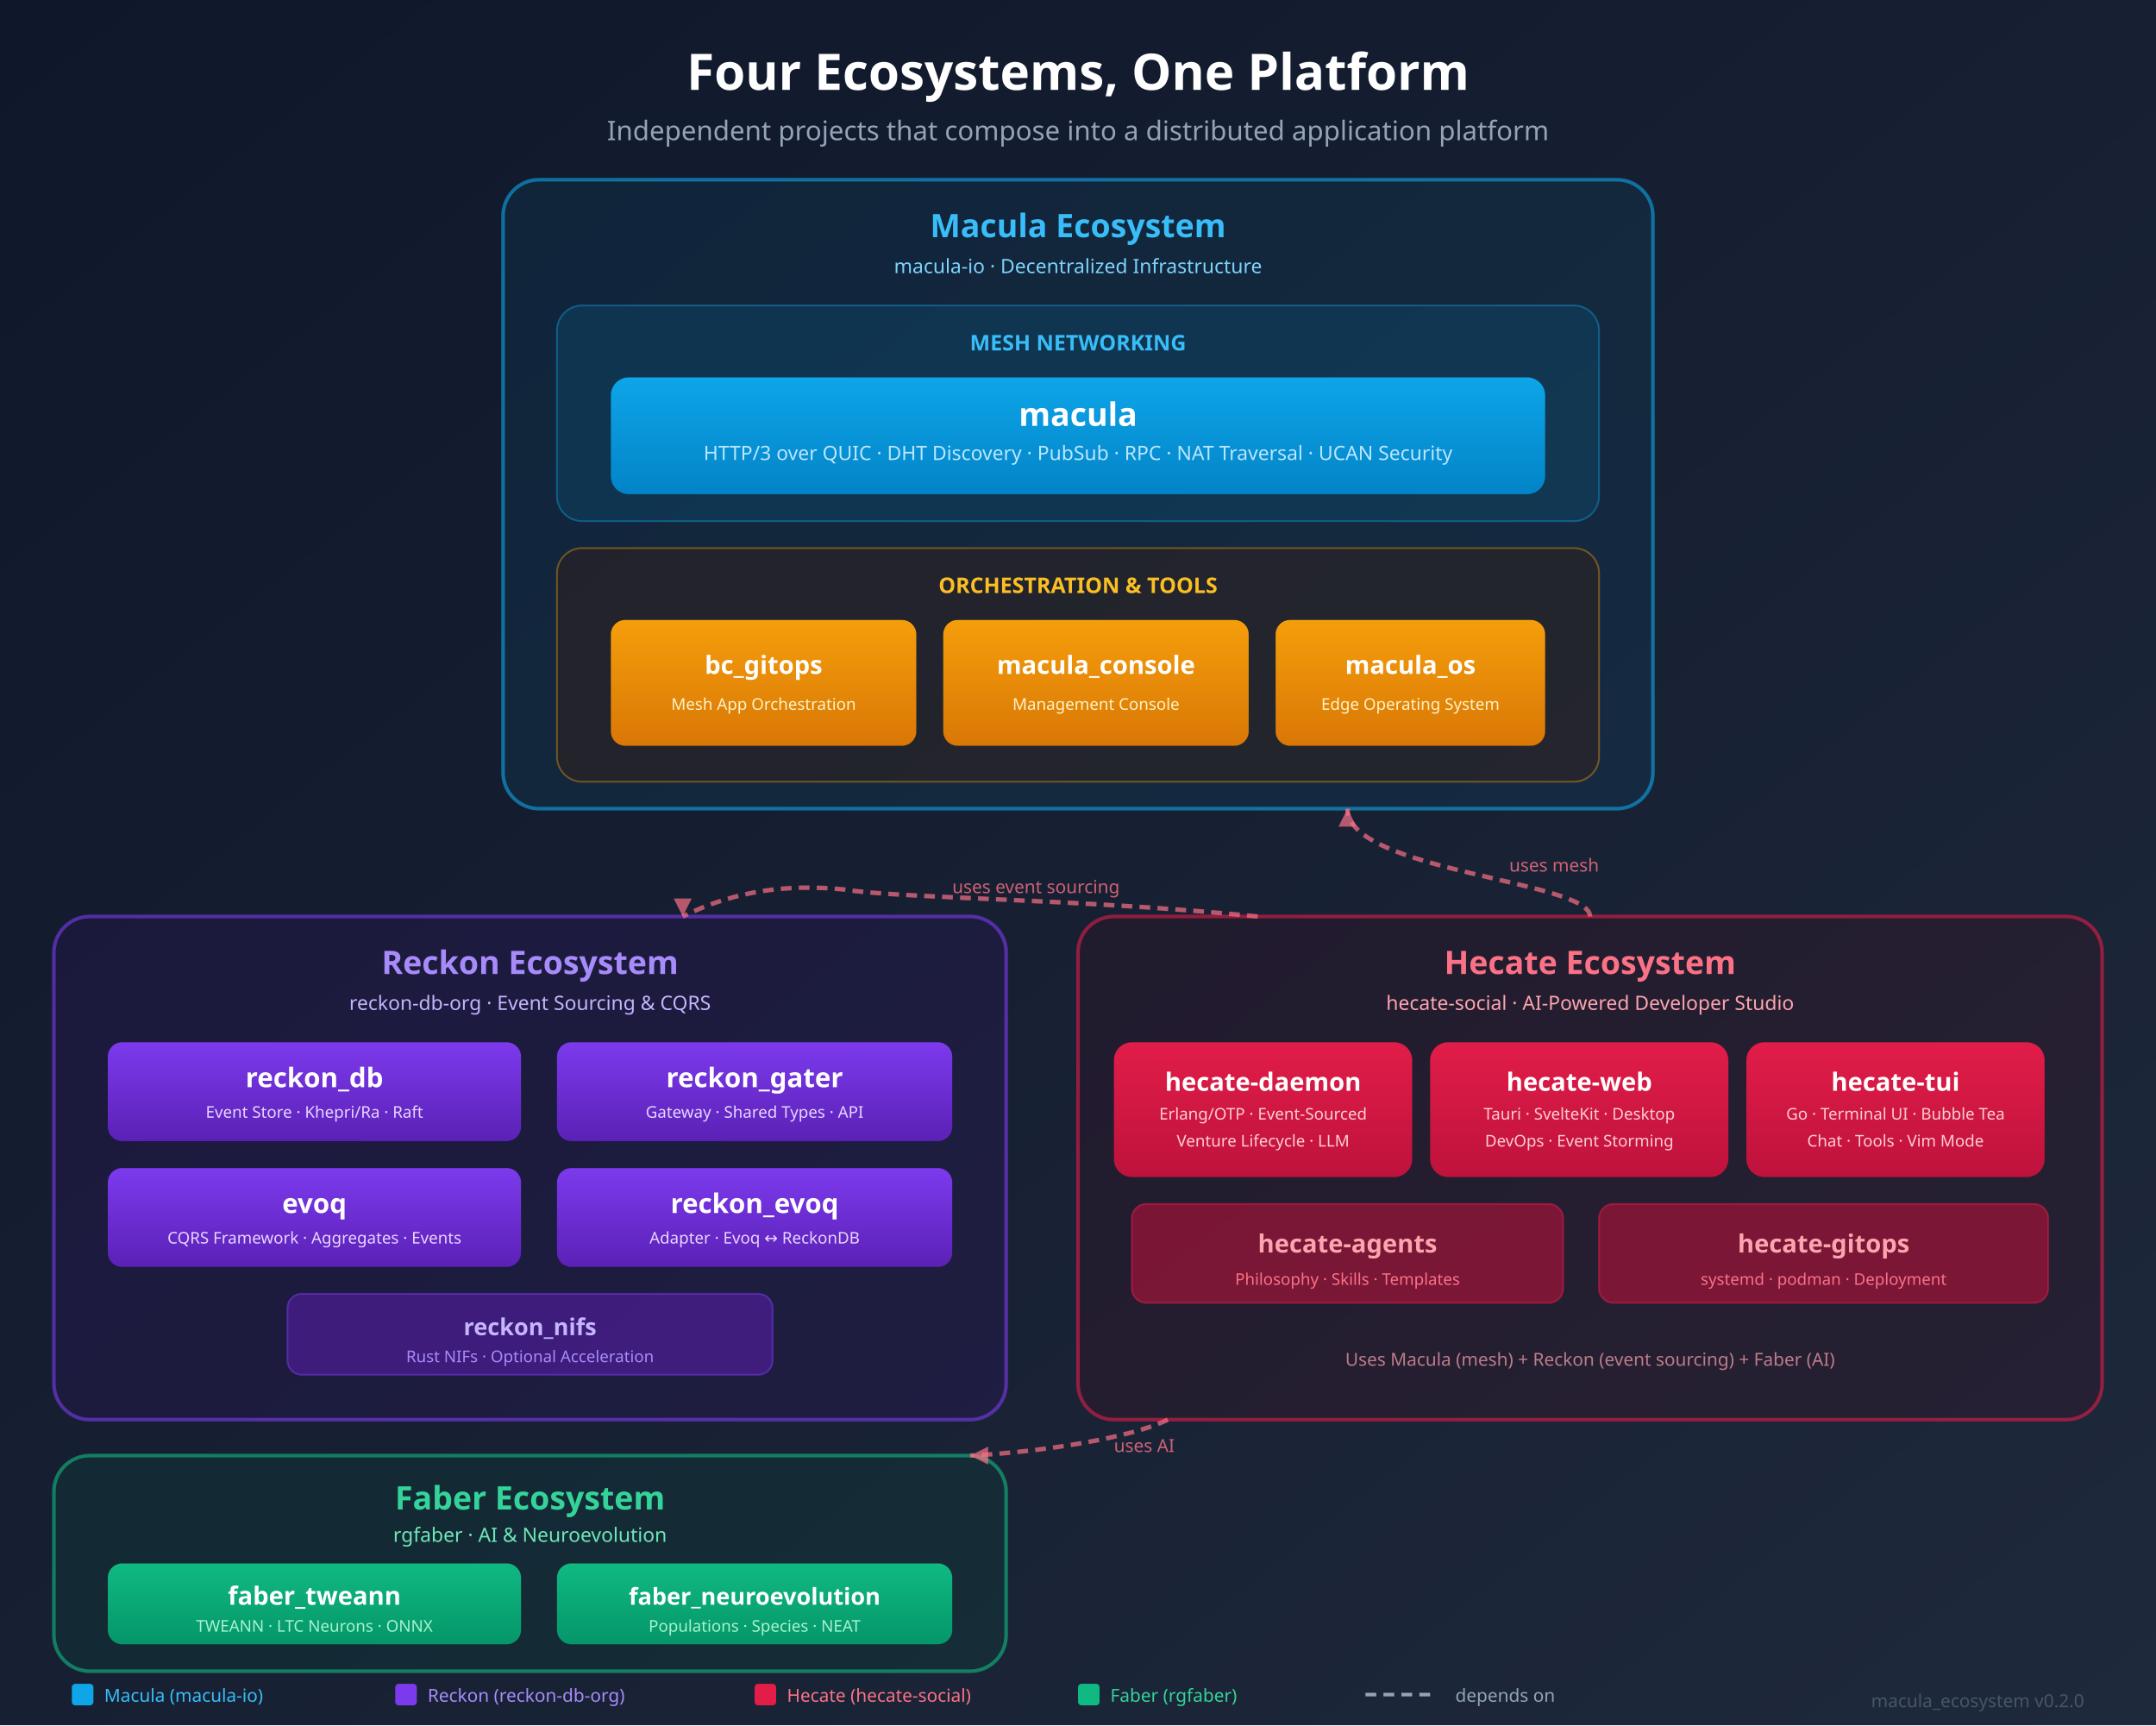
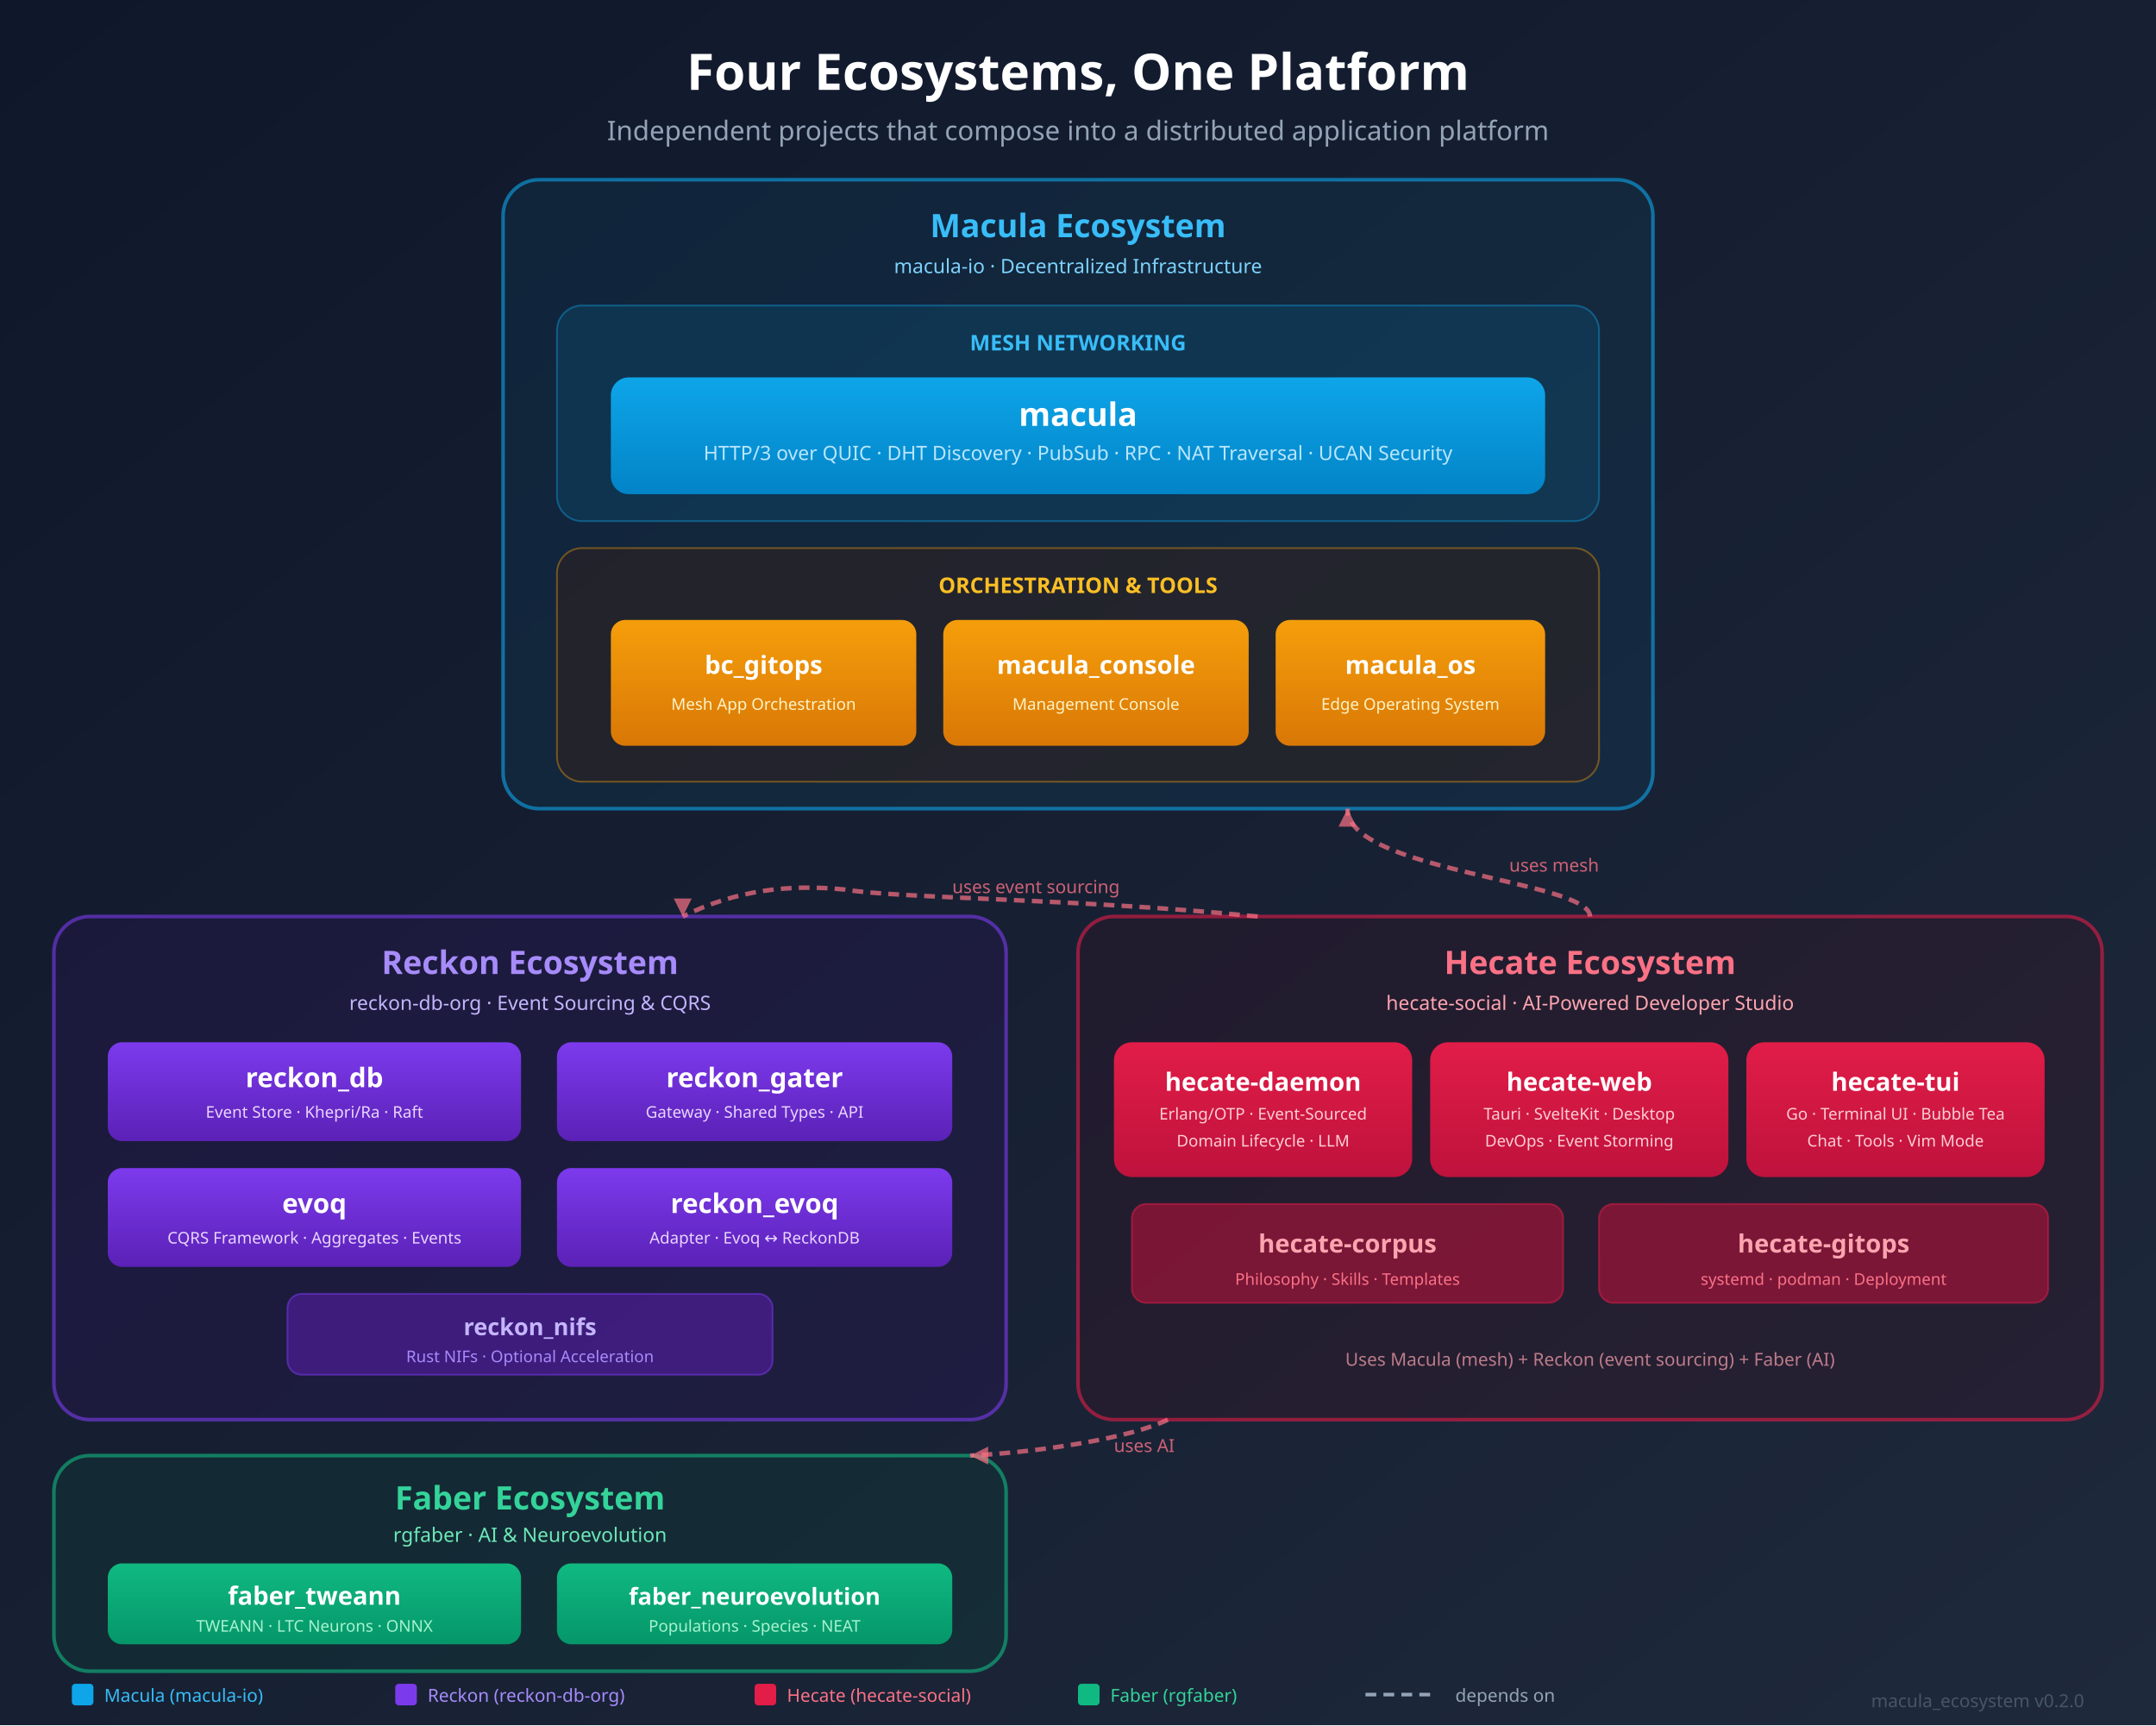
<svg xmlns="http://www.w3.org/2000/svg" viewBox="0 0 1200 960" fill="none">
  <defs>
    <linearGradient id="bgGrad" x1="0%" y1="0%" x2="100%" y2="100%">
      <stop offset="0%" style="stop-color:#0f172a" />
      <stop offset="100%" style="stop-color:#1e293b" />
    </linearGradient>
    <linearGradient id="meshGrad" x1="0%" y1="0%" x2="0%" y2="100%">
      <stop offset="0%" style="stop-color:#0ea5e9" />
      <stop offset="100%" style="stop-color:#0284c7" />
    </linearGradient>
    <linearGradient id="faberGrad" x1="0%" y1="0%" x2="0%" y2="100%">
      <stop offset="0%" style="stop-color:#10b981" />
      <stop offset="100%" style="stop-color:#059669" />
    </linearGradient>
    <linearGradient id="toolsGrad" x1="0%" y1="0%" x2="0%" y2="100%">
      <stop offset="0%" style="stop-color:#f59e0b" />
      <stop offset="100%" style="stop-color:#d97706" />
    </linearGradient>
    <linearGradient id="reckonGrad" x1="0%" y1="0%" x2="0%" y2="100%">
      <stop offset="0%" style="stop-color:#7c3aed" />
      <stop offset="100%" style="stop-color:#5b21b6" />
    </linearGradient>
    <linearGradient id="hecateGrad" x1="0%" y1="0%" x2="0%" y2="100%">
      <stop offset="0%" style="stop-color:#e11d48" />
      <stop offset="100%" style="stop-color:#be123c" />
    </linearGradient>
  </defs>
  <rect width="1200" height="960" fill="url(#bgGrad)" />
  <text x="600" y="50" text-anchor="middle" font-family="system-ui, sans-serif" font-size="28" font-weight="bold" fill="#fff">
    Four Ecosystems, One Platform
  </text>
  <text x="600" y="78" text-anchor="middle" font-family="system-ui, sans-serif" font-size="15" fill="#94a3b8">
    Independent projects that compose into a distributed application platform
  </text>
  <rect x="280" y="100" width="640" height="350" rx="20" fill="#0c4a6e" opacity="0.2" />
  <rect x="280" y="100" width="640" height="350" rx="20" fill="none" stroke="#0ea5e9" stroke-width="2" opacity="0.6" />
  <text x="600" y="132" text-anchor="middle" font-family="system-ui, sans-serif" font-size="18" font-weight="bold" fill="#38bdf8">
    Macula Ecosystem
  </text>
  <text x="600" y="152" text-anchor="middle" font-family="system-ui, sans-serif" font-size="11" fill="#7dd3fc">
    macula-io · Decentralized Infrastructure
  </text>
  <rect x="310" y="170" width="580" height="120" rx="14" fill="#0c4a6e" opacity="0.4" />
  <rect x="310" y="170" width="580" height="120" rx="14" fill="none" stroke="#0ea5e9" stroke-width="1" opacity="0.4" />
  <text x="600" y="195" text-anchor="middle" font-family="system-ui, sans-serif" font-size="12" font-weight="600" fill="#38bdf8">
    MESH NETWORKING
  </text>
  <rect x="340" y="210" width="520" height="65" rx="10" fill="url(#meshGrad)" />
  <text x="600" y="237" text-anchor="middle" font-family="system-ui, sans-serif" font-size="18" font-weight="bold" fill="#fff">macula</text>
  <text x="600" y="256" text-anchor="middle" font-family="system-ui, sans-serif" font-size="11" fill="#bae6fd">HTTP/3 over QUIC · DHT Discovery · PubSub · RPC · NAT Traversal · UCAN Security</text>
  <rect x="310" y="305" width="580" height="130" rx="14" fill="#451a03" opacity="0.3" />
  <rect x="310" y="305" width="580" height="130" rx="14" fill="none" stroke="#f59e0b" stroke-width="1" opacity="0.4" />
  <text x="600" y="330" text-anchor="middle" font-family="system-ui, sans-serif" font-size="12" font-weight="600" fill="#fbbf24">
    ORCHESTRATION &amp; TOOLS
  </text>
  <rect x="340" y="345" width="170" height="70" rx="8" fill="url(#toolsGrad)" />
  <text x="425" y="375" text-anchor="middle" font-family="system-ui, sans-serif" font-size="14" font-weight="bold" fill="#fff">bc_gitops</text>
  <text x="425" y="395" text-anchor="middle" font-family="system-ui, sans-serif" font-size="9" fill="#fef3c7">Mesh App Orchestration</text>
  <rect x="525" y="345" width="170" height="70" rx="8" fill="url(#toolsGrad)" />
  <text x="610" y="375" text-anchor="middle" font-family="system-ui, sans-serif" font-size="14" font-weight="bold" fill="#fff">macula_console</text>
  <text x="610" y="395" text-anchor="middle" font-family="system-ui, sans-serif" font-size="9" fill="#fef3c7">Management Console</text>
  <rect x="710" y="345" width="150" height="70" rx="8" fill="url(#toolsGrad)" />
  <text x="785" y="375" text-anchor="middle" font-family="system-ui, sans-serif" font-size="14" font-weight="bold" fill="#fff">macula_os</text>
  <text x="785" y="395" text-anchor="middle" font-family="system-ui, sans-serif" font-size="9" fill="#fef3c7">Edge Operating System</text>
  <rect x="30" y="510" width="530" height="280" rx="20" fill="#2e1065" opacity="0.25" />
  <rect x="30" y="510" width="530" height="280" rx="20" fill="none" stroke="#7c3aed" stroke-width="2" opacity="0.6" />
  <text x="295" y="542" text-anchor="middle" font-family="system-ui, sans-serif" font-size="18" font-weight="bold" fill="#a78bfa">
    Reckon Ecosystem
  </text>
  <text x="295" y="562" text-anchor="middle" font-family="system-ui, sans-serif" font-size="11" fill="#c4b5fd">
    reckon-db-org · Event Sourcing &amp; CQRS
  </text>
  <rect x="60" y="580" width="230" height="55" rx="8" fill="url(#reckonGrad)" />
  <text x="175" y="605" text-anchor="middle" font-family="system-ui, sans-serif" font-size="15" font-weight="bold" fill="#fff">reckon_db</text>
  <text x="175" y="622" text-anchor="middle" font-family="system-ui, sans-serif" font-size="9" fill="#e9d5ff">Event Store · Khepri/Ra · Raft</text>
  <rect x="310" y="580" width="220" height="55" rx="8" fill="url(#reckonGrad)" />
  <text x="420" y="605" text-anchor="middle" font-family="system-ui, sans-serif" font-size="15" font-weight="bold" fill="#fff">reckon_gater</text>
  <text x="420" y="622" text-anchor="middle" font-family="system-ui, sans-serif" font-size="9" fill="#e9d5ff">Gateway · Shared Types · API</text>
  <rect x="60" y="650" width="230" height="55" rx="8" fill="url(#reckonGrad)" />
  <text x="175" y="675" text-anchor="middle" font-family="system-ui, sans-serif" font-size="15" font-weight="bold" fill="#fff">evoq</text>
  <text x="175" y="692" text-anchor="middle" font-family="system-ui, sans-serif" font-size="9" fill="#e9d5ff">CQRS Framework · Aggregates · Events</text>
  <rect x="310" y="650" width="220" height="55" rx="8" fill="url(#reckonGrad)" />
  <text x="420" y="675" text-anchor="middle" font-family="system-ui, sans-serif" font-size="15" font-weight="bold" fill="#fff">reckon_evoq</text>
  <text x="420" y="692" text-anchor="middle" font-family="system-ui, sans-serif" font-size="9" fill="#e9d5ff">Adapter · Evoq ↔ ReckonDB</text>
  <rect x="160" y="720" width="270" height="45" rx="8" fill="#4c1d95" opacity="0.7" />
  <rect x="160" y="720" width="270" height="45" rx="8" fill="none" stroke="#7c3aed" stroke-width="1" opacity="0.5" />
  <text x="295" y="743" text-anchor="middle" font-family="system-ui, sans-serif" font-size="13" font-weight="bold" fill="#c4b5fd">reckon_nifs</text>
  <text x="295" y="758" text-anchor="middle" font-family="system-ui, sans-serif" font-size="9" fill="#a78bfa">Rust NIFs · Optional Acceleration</text>
  <rect x="30" y="810" width="530" height="120" rx="20" fill="#064e3b" opacity="0.2" />
  <rect x="30" y="810" width="530" height="120" rx="20" fill="none" stroke="#10b981" stroke-width="2" opacity="0.6" />
  <text x="295" y="840" text-anchor="middle" font-family="system-ui, sans-serif" font-size="18" font-weight="bold" fill="#34d399">
    Faber Ecosystem
  </text>
  <text x="295" y="858" text-anchor="middle" font-family="system-ui, sans-serif" font-size="11" fill="#6ee7b7">
    rgfaber · AI &amp; Neuroevolution
  </text>
  <rect x="60" y="870" width="230" height="45" rx="8" fill="url(#faberGrad)" />
  <text x="175" y="893" text-anchor="middle" font-family="system-ui, sans-serif" font-size="14" font-weight="bold" fill="#fff">faber_tweann</text>
  <text x="175" y="908" text-anchor="middle" font-family="system-ui, sans-serif" font-size="9" fill="#a7f3d0">TWEANN · LTC Neurons · ONNX</text>
  <rect x="310" y="870" width="220" height="45" rx="8" fill="url(#faberGrad)" />
  <text x="420" y="893" text-anchor="middle" font-family="system-ui, sans-serif" font-size="13" font-weight="bold" fill="#fff">faber_neuroevolution</text>
  <text x="420" y="908" text-anchor="middle" font-family="system-ui, sans-serif" font-size="9" fill="#a7f3d0">Populations · Species · NEAT</text>
  <rect x="600" y="510" width="570" height="280" rx="20" fill="#4c0519" opacity="0.2" />
  <rect x="600" y="510" width="570" height="280" rx="20" fill="none" stroke="#e11d48" stroke-width="2" opacity="0.6" />
  <text x="885" y="542" text-anchor="middle" font-family="system-ui, sans-serif" font-size="18" font-weight="bold" fill="#fb7185">
    Hecate Ecosystem
  </text>
  <text x="885" y="562" text-anchor="middle" font-family="system-ui, sans-serif" font-size="11" fill="#fda4af">
    hecate-social · AI-Powered Developer Studio
  </text>
  <rect x="620" y="580" width="166" height="75" rx="10" fill="url(#hecateGrad)" />
  <text x="703" y="607" text-anchor="middle" font-family="system-ui, sans-serif" font-size="14" font-weight="bold" fill="#fff">hecate-daemon</text>
  <text x="703" y="623" text-anchor="middle" font-family="system-ui, sans-serif" font-size="9" fill="#fecdd3">Erlang/OTP · Event-Sourced</text>
-   <text x="703" y="638" text-anchor="middle" font-family="system-ui, sans-serif" font-size="9" fill="#fecdd3">Venture Lifecycle · LLM</text>
+   <text x="703" y="638" text-anchor="middle" font-family="system-ui, sans-serif" font-size="9" fill="#fecdd3">Domain Lifecycle · LLM</text>
  <rect x="796" y="580" width="166" height="75" rx="10" fill="url(#hecateGrad)" />
  <text x="879" y="607" text-anchor="middle" font-family="system-ui, sans-serif" font-size="14" font-weight="bold" fill="#fff">hecate-web</text>
  <text x="879" y="623" text-anchor="middle" font-family="system-ui, sans-serif" font-size="9" fill="#fecdd3">Tauri · SvelteKit · Desktop</text>
  <text x="879" y="638" text-anchor="middle" font-family="system-ui, sans-serif" font-size="9" fill="#fecdd3">DevOps · Event Storming</text>
  <rect x="972" y="580" width="166" height="75" rx="10" fill="url(#hecateGrad)" />
  <text x="1055" y="607" text-anchor="middle" font-family="system-ui, sans-serif" font-size="14" font-weight="bold" fill="#fff">hecate-tui</text>
  <text x="1055" y="623" text-anchor="middle" font-family="system-ui, sans-serif" font-size="9" fill="#fecdd3">Go · Terminal UI · Bubble Tea</text>
  <text x="1055" y="638" text-anchor="middle" font-family="system-ui, sans-serif" font-size="9" fill="#fecdd3">Chat · Tools · Vim Mode</text>
  <rect x="630" y="670" width="240" height="55" rx="8" fill="#9f1239" opacity="0.7" />
  <rect x="630" y="670" width="240" height="55" rx="8" fill="none" stroke="#e11d48" stroke-width="1" opacity="0.5" />
-   <text x="750" y="697" text-anchor="middle" font-family="system-ui, sans-serif" font-size="14" font-weight="bold" fill="#fda4af">hecate-agents</text>
+   <text x="750" y="697" text-anchor="middle" font-family="system-ui, sans-serif" font-size="14" font-weight="bold" fill="#fda4af">hecate-corpus</text>
  <text x="750" y="715" text-anchor="middle" font-family="system-ui, sans-serif" font-size="9" fill="#fb7185">Philosophy · Skills · Templates</text>
  <rect x="890" y="670" width="250" height="55" rx="8" fill="#9f1239" opacity="0.7" />
  <rect x="890" y="670" width="250" height="55" rx="8" fill="none" stroke="#e11d48" stroke-width="1" opacity="0.5" />
  <text x="1015" y="697" text-anchor="middle" font-family="system-ui, sans-serif" font-size="14" font-weight="bold" fill="#fda4af">hecate-gitops</text>
  <text x="1015" y="715" text-anchor="middle" font-family="system-ui, sans-serif" font-size="9" fill="#fb7185">systemd · podman · Deployment</text>
  <text x="885" y="760" text-anchor="middle" font-family="system-ui, sans-serif" font-size="10" fill="#fda4af" opacity="0.7">
    Uses Macula (mesh) + Reckon (event sourcing) + Faber (AI)
  </text>
  <path d="M 885 510 C 885 490 750 485 750 450" stroke="#fb7185" stroke-width="2.5" fill="none" stroke-dasharray="6,4" opacity="0.7" />
  <polygon points="750,450 745,460 755,460" fill="#fb7185" opacity="0.7" />
  <text x="840" y="485" font-family="system-ui, sans-serif" font-size="10" fill="#fb7185" opacity="0.8">uses mesh</text>
  <path d="M 700 510 C 600 500 500 500 470 495 C 440 492 410 495 380 510" stroke="#fb7185" stroke-width="2.5" fill="none" stroke-dasharray="6,4" opacity="0.7" />
  <polygon points="380,510 375,500 385,500" fill="#fb7185" opacity="0.7" />
  <text x="530" y="497" font-family="system-ui, sans-serif" font-size="10" fill="#fb7185" opacity="0.8">uses event sourcing</text>
  <path d="M 650 790 C 630 800 580 808 540 810" stroke="#fb7185" stroke-width="2.5" fill="none" stroke-dasharray="6,4" opacity="0.7" />
  <polygon points="540,810 550,805 550,815" fill="#fb7185" opacity="0.7" />
  <text x="620" y="808" font-family="system-ui, sans-serif" font-size="10" fill="#fb7185" opacity="0.8">uses AI</text>
  <g transform="translate(40, 945)">
    <rect x="0" y="-8" width="12" height="12" rx="2" fill="#0ea5e9" />
    <text x="18" y="2" font-family="system-ui, sans-serif" font-size="10" fill="#38bdf8">Macula (macula-io)</text>
    <rect x="180" y="-8" width="12" height="12" rx="2" fill="#7c3aed" />
    <text x="198" y="2" font-family="system-ui, sans-serif" font-size="10" fill="#a78bfa">Reckon (reckon-db-org)</text>
    <rect x="380" y="-8" width="12" height="12" rx="2" fill="#e11d48" />
    <text x="398" y="2" font-family="system-ui, sans-serif" font-size="10" fill="#fb7185">Hecate (hecate-social)</text>
    <rect x="560" y="-8" width="12" height="12" rx="2" fill="#10b981" />
    <text x="578" y="2" font-family="system-ui, sans-serif" font-size="10" fill="#34d399">Faber (rgfaber)</text>
    <line x1="720" y1="-2" x2="760" y2="-2" stroke="#94a3b8" stroke-width="2" stroke-dasharray="6,4" />
    <text x="770" y="2" font-family="system-ui, sans-serif" font-size="10" fill="#94a3b8">depends on</text>
  </g>
  <text x="1160" y="950" text-anchor="end" font-family="system-ui, sans-serif" font-size="10" fill="#475569">
    macula_ecosystem v0.2.0
  </text>
</svg>
